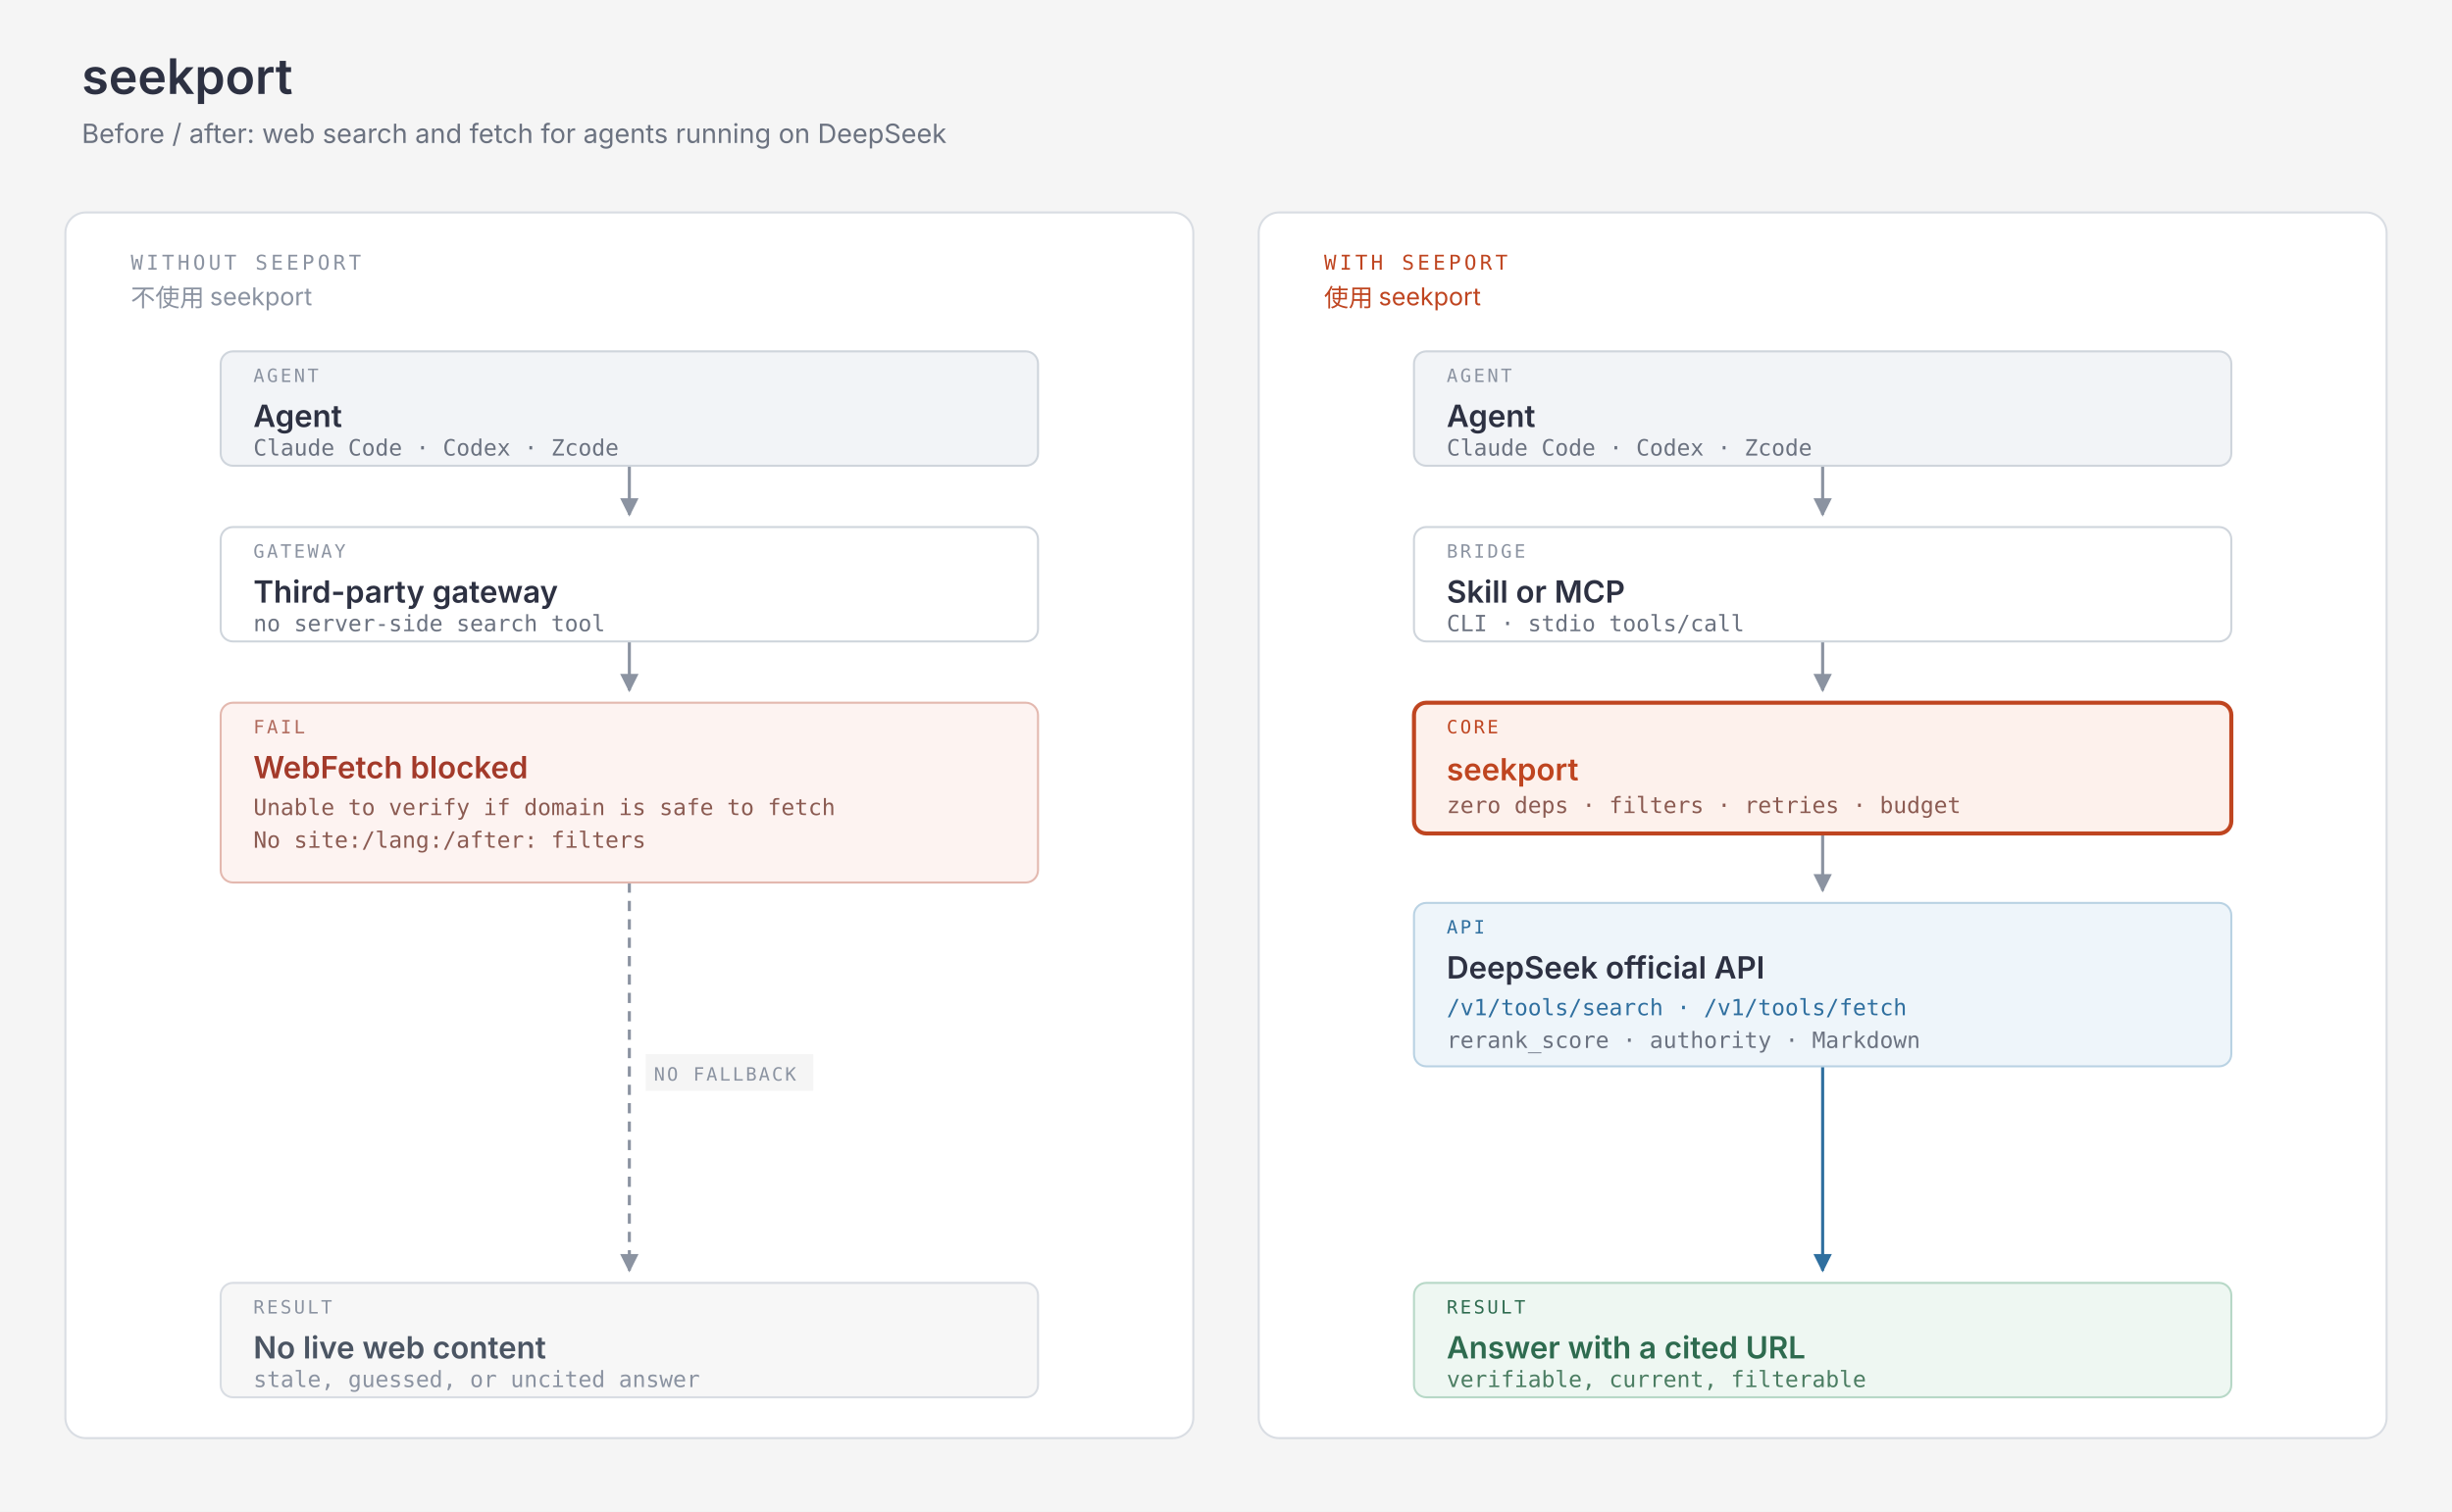
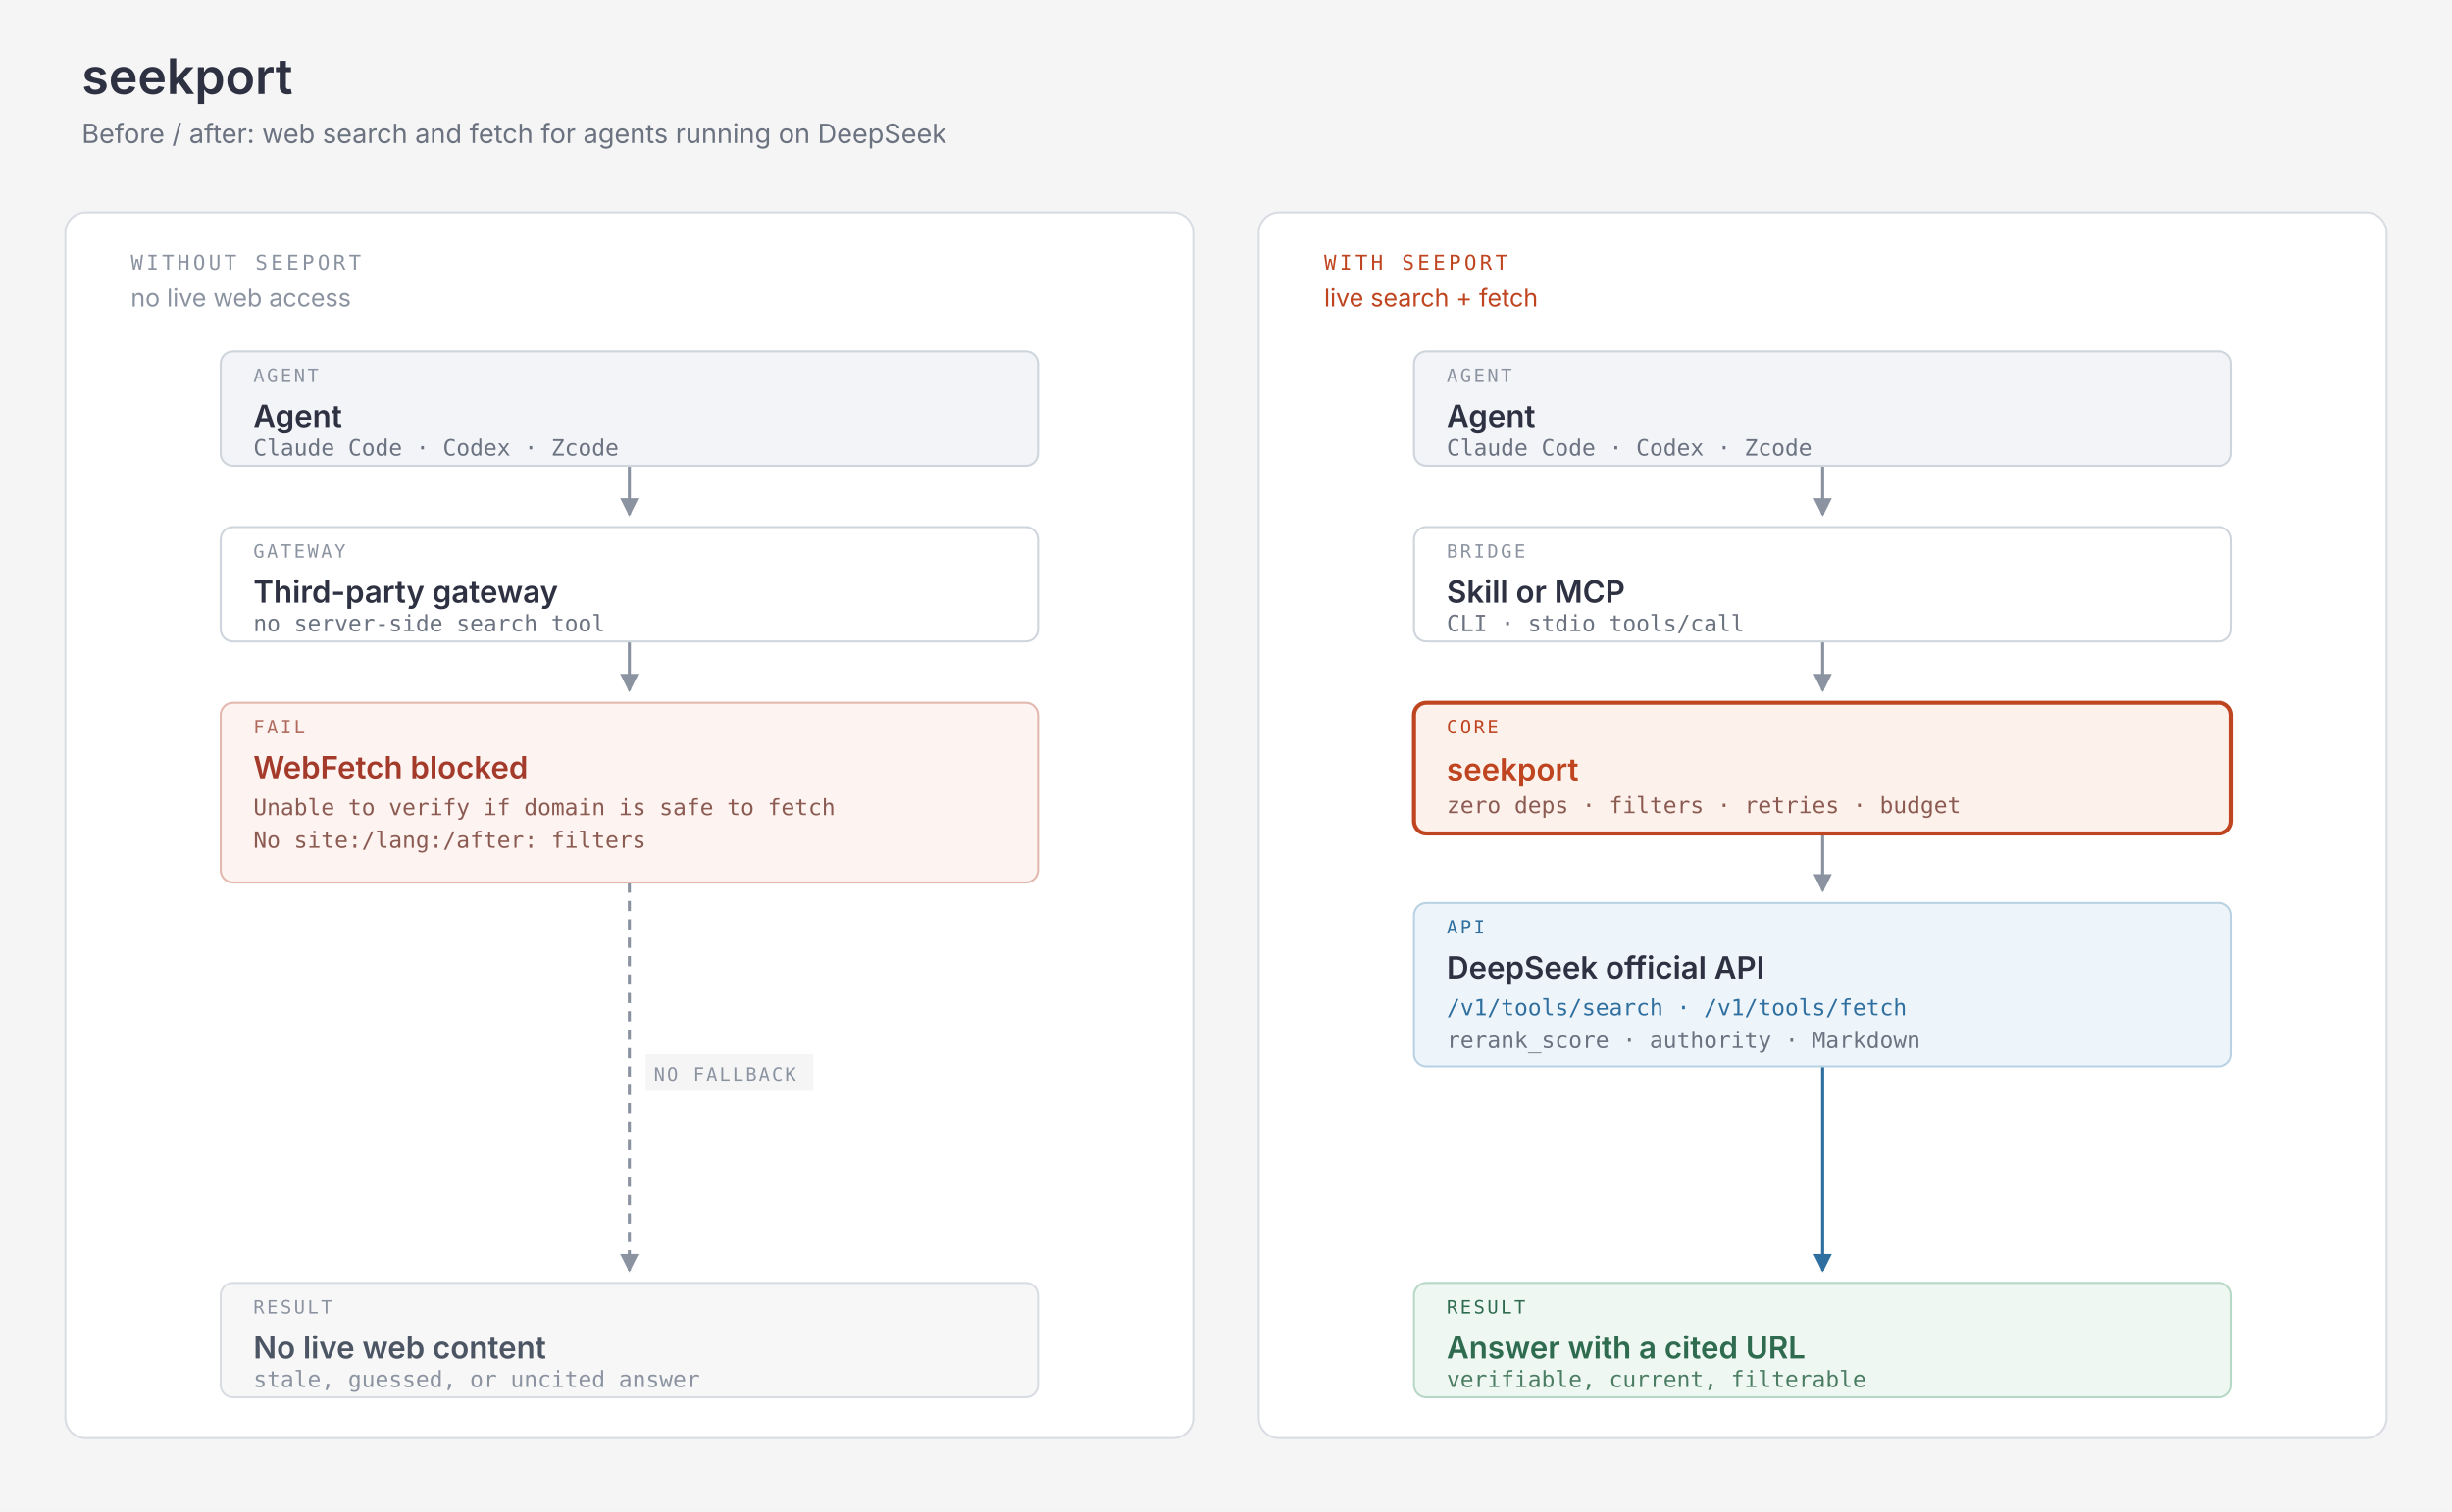
- <svg xmlns="http://www.w3.org/2000/svg" viewBox="0 0 1200 740" width="1200" height="740" role="img" aria-labelledby="seekport-flow-title seekport-flow-desc">
+ <svg xmlns="http://www.w3.org/2000/svg" viewBox="0 0 1200 740" width="1200" height="740" role="img" aria-labelledby="seekport-flow-en-title seekport-flow-en-desc">
  <defs>
-     <marker id="sp-arrow-muted" viewBox="0 0 10 10" refX="9" refY="5" markerWidth="6" markerHeight="6" orient="auto-start-reverse">
+     <marker id="sp-en-arrow-muted" viewBox="0 0 10 10" refX="9" refY="5" markerWidth="6" markerHeight="6" orient="auto-start-reverse">
      <path d="M 0 0 L 10 5 L 0 10 z" fill="#8b93a1" />
    </marker>
-     <marker id="sp-arrow-link" viewBox="0 0 10 10" refX="9" refY="5" markerWidth="6" markerHeight="6" orient="auto-start-reverse">
+     <marker id="sp-en-arrow-link" viewBox="0 0 10 10" refX="9" refY="5" markerWidth="6" markerHeight="6" orient="auto-start-reverse">
      <path d="M 0 0 L 10 5 L 0 10 z" fill="#2f6f9f" />
    </marker>
  </defs>
  <rect width="1200" height="740" fill="#f5f5f5" />
  <text x="40" y="46" font-family="Inter, -apple-system, BlinkMacSystemFont, 'Segoe UI', Helvetica, Arial, sans-serif" font-size="24" font-weight="600" fill="#2d3142">seekport</text>
  <text x="40" y="70" font-family="Inter, -apple-system, BlinkMacSystemFont, 'Segoe UI', Helvetica, Arial, sans-serif" font-size="13" fill="#6b7280">Before / after: web search and fetch for agents running on DeepSeek</text>
  <rect x="32" y="104" width="552" height="600" rx="10" fill="#ffffff" stroke="#d9dde3" />
  <rect x="616" y="104" width="552" height="600" rx="10" fill="#ffffff" stroke="#d9dde3" />
  <text x="64" y="132" font-family="'SF Mono', SFMono-Regular, Menlo, Consolas, monospace" font-size="10" letter-spacing="1.6" fill="#8b93a1">WITHOUT SEEPORT</text>
-   <text x="64" y="150" font-family="Inter, -apple-system, BlinkMacSystemFont, 'Segoe UI', Helvetica, Arial, sans-serif" font-size="12" fill="#8b93a1">不使用 seekport</text>
+   <text x="64" y="150" font-family="Inter, -apple-system, BlinkMacSystemFont, 'Segoe UI', Helvetica, Arial, sans-serif" font-size="12" fill="#8b93a1">no live web access</text>
  <text x="648" y="132" font-family="'SF Mono', SFMono-Regular, Menlo, Consolas, monospace" font-size="10" letter-spacing="1.6" fill="#bf4520">WITH SEEPORT</text>
-   <text x="648" y="150" font-family="Inter, -apple-system, BlinkMacSystemFont, 'Segoe UI', Helvetica, Arial, sans-serif" font-size="12" fill="#bf4520">使用 seekport</text>
-   <line x1="308" y1="228" x2="308" y2="252" stroke="#8b93a1" stroke-width="1.5" marker-end="url(#sp-arrow-muted)" />
-   <line x1="308" y1="314" x2="308" y2="338" stroke="#8b93a1" stroke-width="1.5" marker-end="url(#sp-arrow-muted)" />
-   <line x1="308" y1="432" x2="308" y2="622" stroke="#8b93a1" stroke-width="1.5" stroke-dasharray="5,4" marker-end="url(#sp-arrow-muted)" />
-   <line x1="892" y1="228" x2="892" y2="252" stroke="#8b93a1" stroke-width="1.5" marker-end="url(#sp-arrow-muted)" />
-   <line x1="892" y1="314" x2="892" y2="338" stroke="#8b93a1" stroke-width="1.5" marker-end="url(#sp-arrow-muted)" />
-   <line x1="892" y1="408" x2="892" y2="436" stroke="#8b93a1" stroke-width="1.5" marker-end="url(#sp-arrow-muted)" />
-   <line x1="892" y1="522" x2="892" y2="622" stroke="#2f6f9f" stroke-width="1.5" marker-end="url(#sp-arrow-link)" />
+   <text x="648" y="150" font-family="Inter, -apple-system, BlinkMacSystemFont, 'Segoe UI', Helvetica, Arial, sans-serif" font-size="12" fill="#bf4520">live search + fetch</text>
+   <line x1="308" y1="228" x2="308" y2="252" stroke="#8b93a1" stroke-width="1.5" marker-end="url(#sp-en-arrow-muted)" />
+   <line x1="308" y1="314" x2="308" y2="338" stroke="#8b93a1" stroke-width="1.5" marker-end="url(#sp-en-arrow-muted)" />
+   <line x1="308" y1="432" x2="308" y2="622" stroke="#8b93a1" stroke-width="1.5" stroke-dasharray="5,4" marker-end="url(#sp-en-arrow-muted)" />
+   <line x1="892" y1="228" x2="892" y2="252" stroke="#8b93a1" stroke-width="1.5" marker-end="url(#sp-en-arrow-muted)" />
+   <line x1="892" y1="314" x2="892" y2="338" stroke="#8b93a1" stroke-width="1.5" marker-end="url(#sp-en-arrow-muted)" />
+   <line x1="892" y1="408" x2="892" y2="436" stroke="#8b93a1" stroke-width="1.5" marker-end="url(#sp-en-arrow-muted)" />
+   <line x1="892" y1="522" x2="892" y2="622" stroke="#2f6f9f" stroke-width="1.5" marker-end="url(#sp-en-arrow-link)" />
  <rect x="316" y="516" width="82" height="18" fill="#f5f5f5" />
  <text x="320" y="529" font-family="'SF Mono', SFMono-Regular, Menlo, Consolas, monospace" font-size="9" letter-spacing="1" fill="#8b93a1">NO FALLBACK</text>
  <rect x="108" y="172" width="400" height="56" rx="6" fill="#f2f4f7" stroke="#cfd5dc" />
  <text x="124" y="187" font-family="'SF Mono', SFMono-Regular, Menlo, Consolas, monospace" font-size="9" letter-spacing="1.2" fill="#8b93a1">AGENT</text>
  <text x="124" y="209" font-family="Inter, -apple-system, BlinkMacSystemFont, 'Segoe UI', Helvetica, Arial, sans-serif" font-size="15" font-weight="600" fill="#2d3142">Agent</text>
  <text x="124" y="223" font-family="'SF Mono', SFMono-Regular, Menlo, Consolas, monospace" font-size="11" fill="#6b7280">Claude Code · Codex · Zcode</text>
  <rect x="108" y="258" width="400" height="56" rx="6" fill="#ffffff" stroke="#cfd5dc" />
  <text x="124" y="273" font-family="'SF Mono', SFMono-Regular, Menlo, Consolas, monospace" font-size="9" letter-spacing="1.2" fill="#8b93a1">GATEWAY</text>
  <text x="124" y="295" font-family="Inter, -apple-system, BlinkMacSystemFont, 'Segoe UI', Helvetica, Arial, sans-serif" font-size="15" font-weight="600" fill="#2d3142">Third-party gateway</text>
  <text x="124" y="309" font-family="'SF Mono', SFMono-Regular, Menlo, Consolas, monospace" font-size="11" fill="#6b7280">no server-side search tool</text>
  <rect x="108" y="344" width="400" height="88" rx="6" fill="#fdf3f1" stroke="#e3b8af" />
  <text x="124" y="359" font-family="'SF Mono', SFMono-Regular, Menlo, Consolas, monospace" font-size="9" letter-spacing="1.2" fill="#b06a5d">FAIL</text>
  <text x="124" y="381" font-family="Inter, -apple-system, BlinkMacSystemFont, 'Segoe UI', Helvetica, Arial, sans-serif" font-size="15" font-weight="600" fill="#a33a2a">WebFetch blocked</text>
  <text x="124" y="399" font-family="'SF Mono', SFMono-Regular, Menlo, Consolas, monospace" font-size="11" fill="#8b5b52">Unable to verify if domain is safe to fetch</text>
  <text x="124" y="415" font-family="'SF Mono', SFMono-Regular, Menlo, Consolas, monospace" font-size="11" fill="#8b5b52">No site:/lang:/after: filters</text>
  <rect x="108" y="628" width="400" height="56" rx="6" fill="#f7f7f7" stroke="#d9dde3" />
  <text x="124" y="643" font-family="'SF Mono', SFMono-Regular, Menlo, Consolas, monospace" font-size="9" letter-spacing="1.2" fill="#8b93a1">RESULT</text>
  <text x="124" y="665" font-family="Inter, -apple-system, BlinkMacSystemFont, 'Segoe UI', Helvetica, Arial, sans-serif" font-size="15" font-weight="600" fill="#4b5563">No live web content</text>
  <text x="124" y="679" font-family="'SF Mono', SFMono-Regular, Menlo, Consolas, monospace" font-size="11" fill="#8b93a1">stale, guessed, or uncited answer</text>
  <rect x="692" y="172" width="400" height="56" rx="6" fill="#f2f4f7" stroke="#cfd5dc" />
  <text x="708" y="187" font-family="'SF Mono', SFMono-Regular, Menlo, Consolas, monospace" font-size="9" letter-spacing="1.2" fill="#8b93a1">AGENT</text>
  <text x="708" y="209" font-family="Inter, -apple-system, BlinkMacSystemFont, 'Segoe UI', Helvetica, Arial, sans-serif" font-size="15" font-weight="600" fill="#2d3142">Agent</text>
  <text x="708" y="223" font-family="'SF Mono', SFMono-Regular, Menlo, Consolas, monospace" font-size="11" fill="#6b7280">Claude Code · Codex · Zcode</text>
  <rect x="692" y="258" width="400" height="56" rx="6" fill="#ffffff" stroke="#cfd5dc" />
  <text x="708" y="273" font-family="'SF Mono', SFMono-Regular, Menlo, Consolas, monospace" font-size="9" letter-spacing="1.2" fill="#8b93a1">BRIDGE</text>
  <text x="708" y="295" font-family="Inter, -apple-system, BlinkMacSystemFont, 'Segoe UI', Helvetica, Arial, sans-serif" font-size="15" font-weight="600" fill="#2d3142">Skill or MCP</text>
  <text x="708" y="309" font-family="'SF Mono', SFMono-Regular, Menlo, Consolas, monospace" font-size="11" fill="#6b7280">CLI · stdio tools/call</text>
  <rect x="692" y="344" width="400" height="64" rx="6" fill="#fdf1ec" stroke="#bf4520" stroke-width="2" />
  <text x="708" y="359" font-family="'SF Mono', SFMono-Regular, Menlo, Consolas, monospace" font-size="9" letter-spacing="1.2" fill="#bf4520">CORE</text>
  <text x="708" y="382" font-family="Inter, -apple-system, BlinkMacSystemFont, 'Segoe UI', Helvetica, Arial, sans-serif" font-size="15" font-weight="600" fill="#bf4520">seekport</text>
  <text x="708" y="398" font-family="'SF Mono', SFMono-Regular, Menlo, Consolas, monospace" font-size="11" fill="#8b5b52">zero deps · filters · retries · budget</text>
  <rect x="692" y="442" width="400" height="80" rx="6" fill="#eef5fa" stroke="#b9d2e3" />
  <text x="708" y="457" font-family="'SF Mono', SFMono-Regular, Menlo, Consolas, monospace" font-size="9" letter-spacing="1.2" fill="#2f6f9f">API</text>
  <text x="708" y="479" font-family="Inter, -apple-system, BlinkMacSystemFont, 'Segoe UI', Helvetica, Arial, sans-serif" font-size="15" font-weight="600" fill="#2d3142">DeepSeek official API</text>
  <text x="708" y="497" font-family="'SF Mono', SFMono-Regular, Menlo, Consolas, monospace" font-size="11" fill="#2f6f9f">/v1/tools/search · /v1/tools/fetch</text>
  <text x="708" y="513" font-family="'SF Mono', SFMono-Regular, Menlo, Consolas, monospace" font-size="11" fill="#6b7280">rerank_score · authority · Markdown</text>
  <rect x="692" y="628" width="400" height="56" rx="6" fill="#eef7f2" stroke="#b7d8c7" />
  <text x="708" y="643" font-family="'SF Mono', SFMono-Regular, Menlo, Consolas, monospace" font-size="9" letter-spacing="1.2" fill="#2e6b4f">RESULT</text>
  <text x="708" y="665" font-family="Inter, -apple-system, BlinkMacSystemFont, 'Segoe UI', Helvetica, Arial, sans-serif" font-size="15" font-weight="600" fill="#2e6b4f">Answer with a cited URL</text>
  <text x="708" y="679" font-family="'SF Mono', SFMono-Regular, Menlo, Consolas, monospace" font-size="11" fill="#4b7d62">verifiable, current, filterable</text>
</svg>
